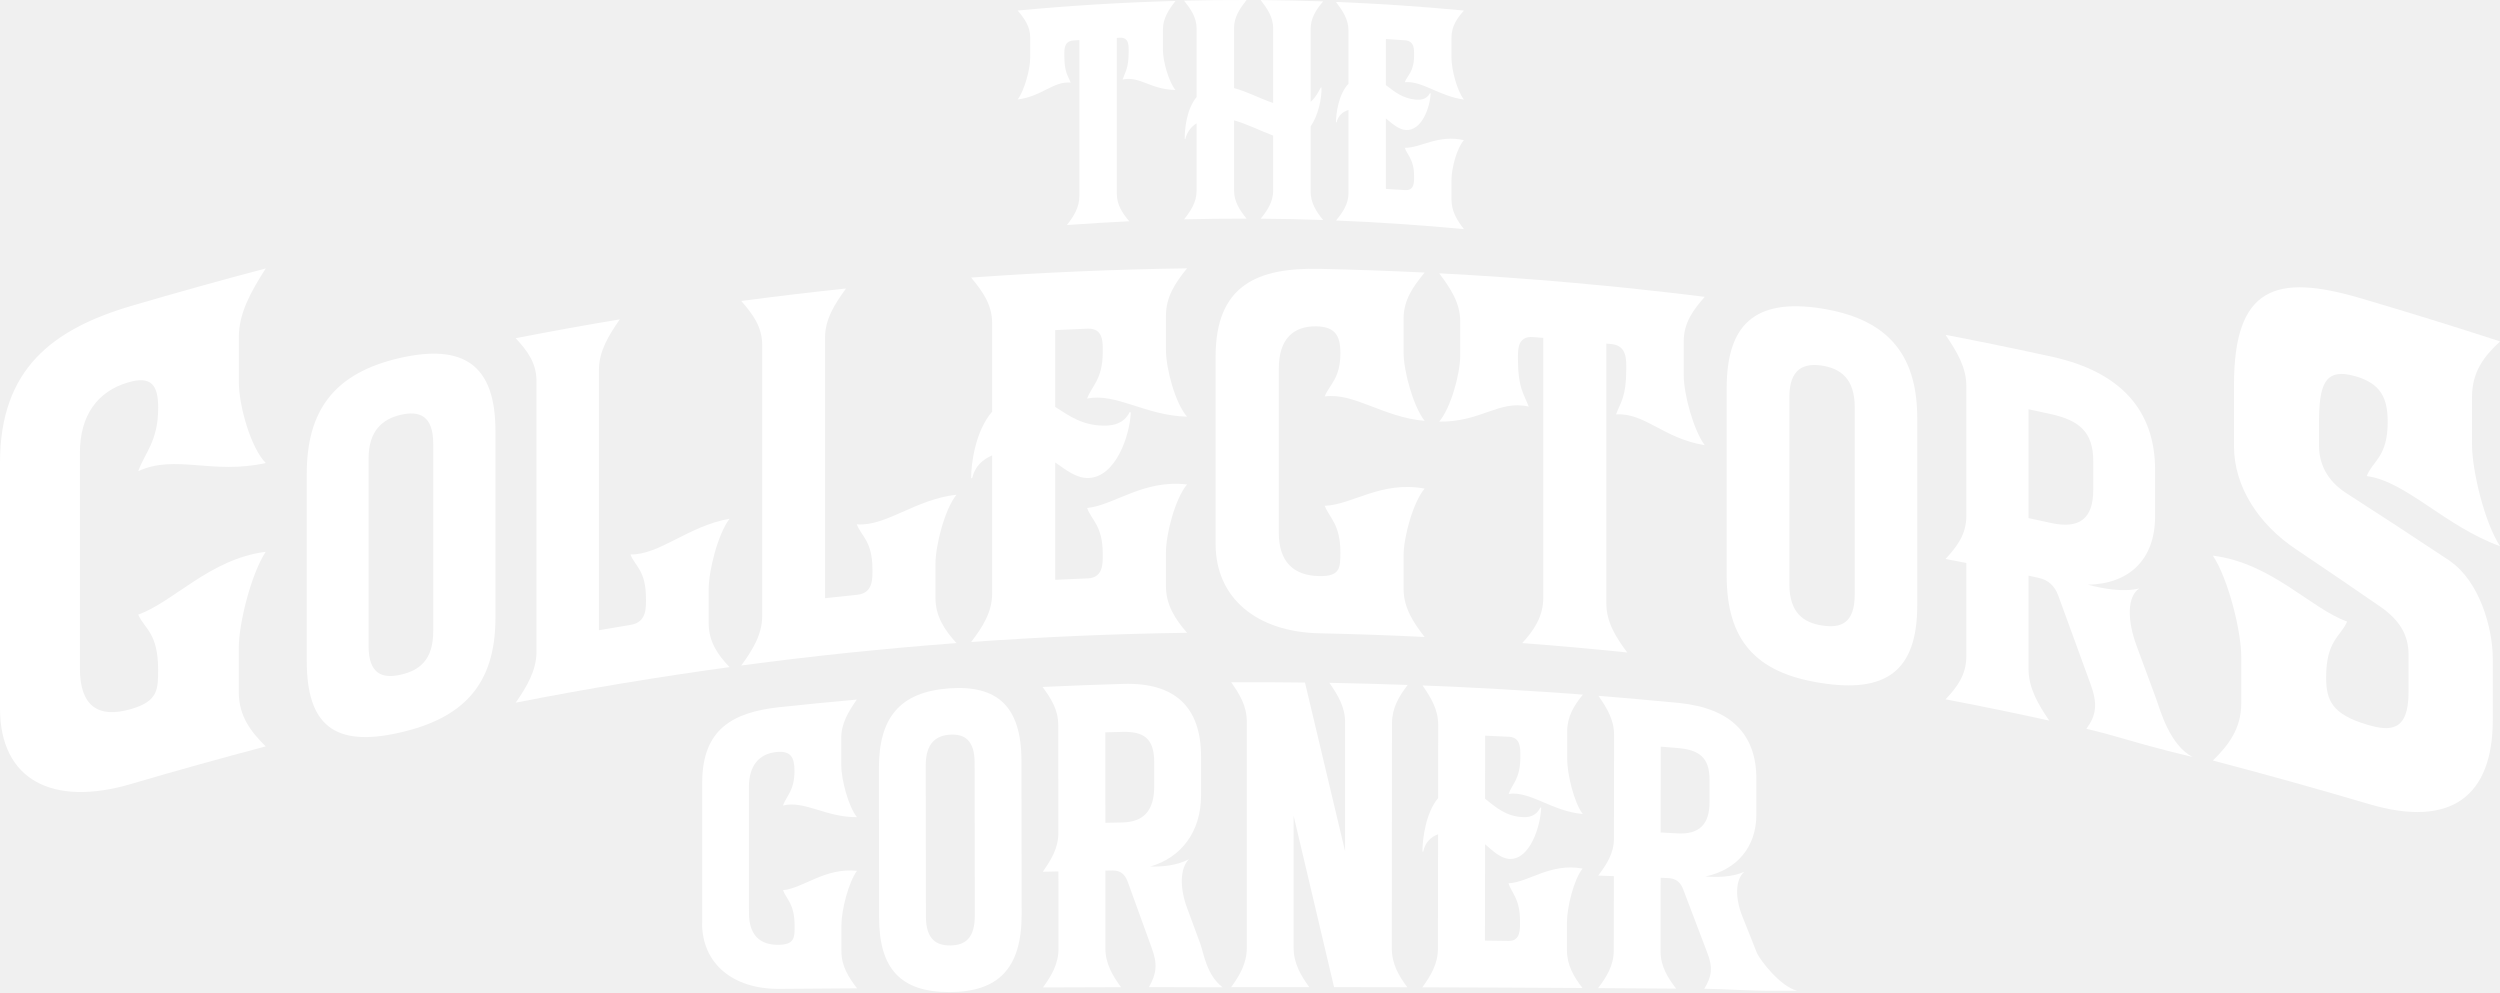
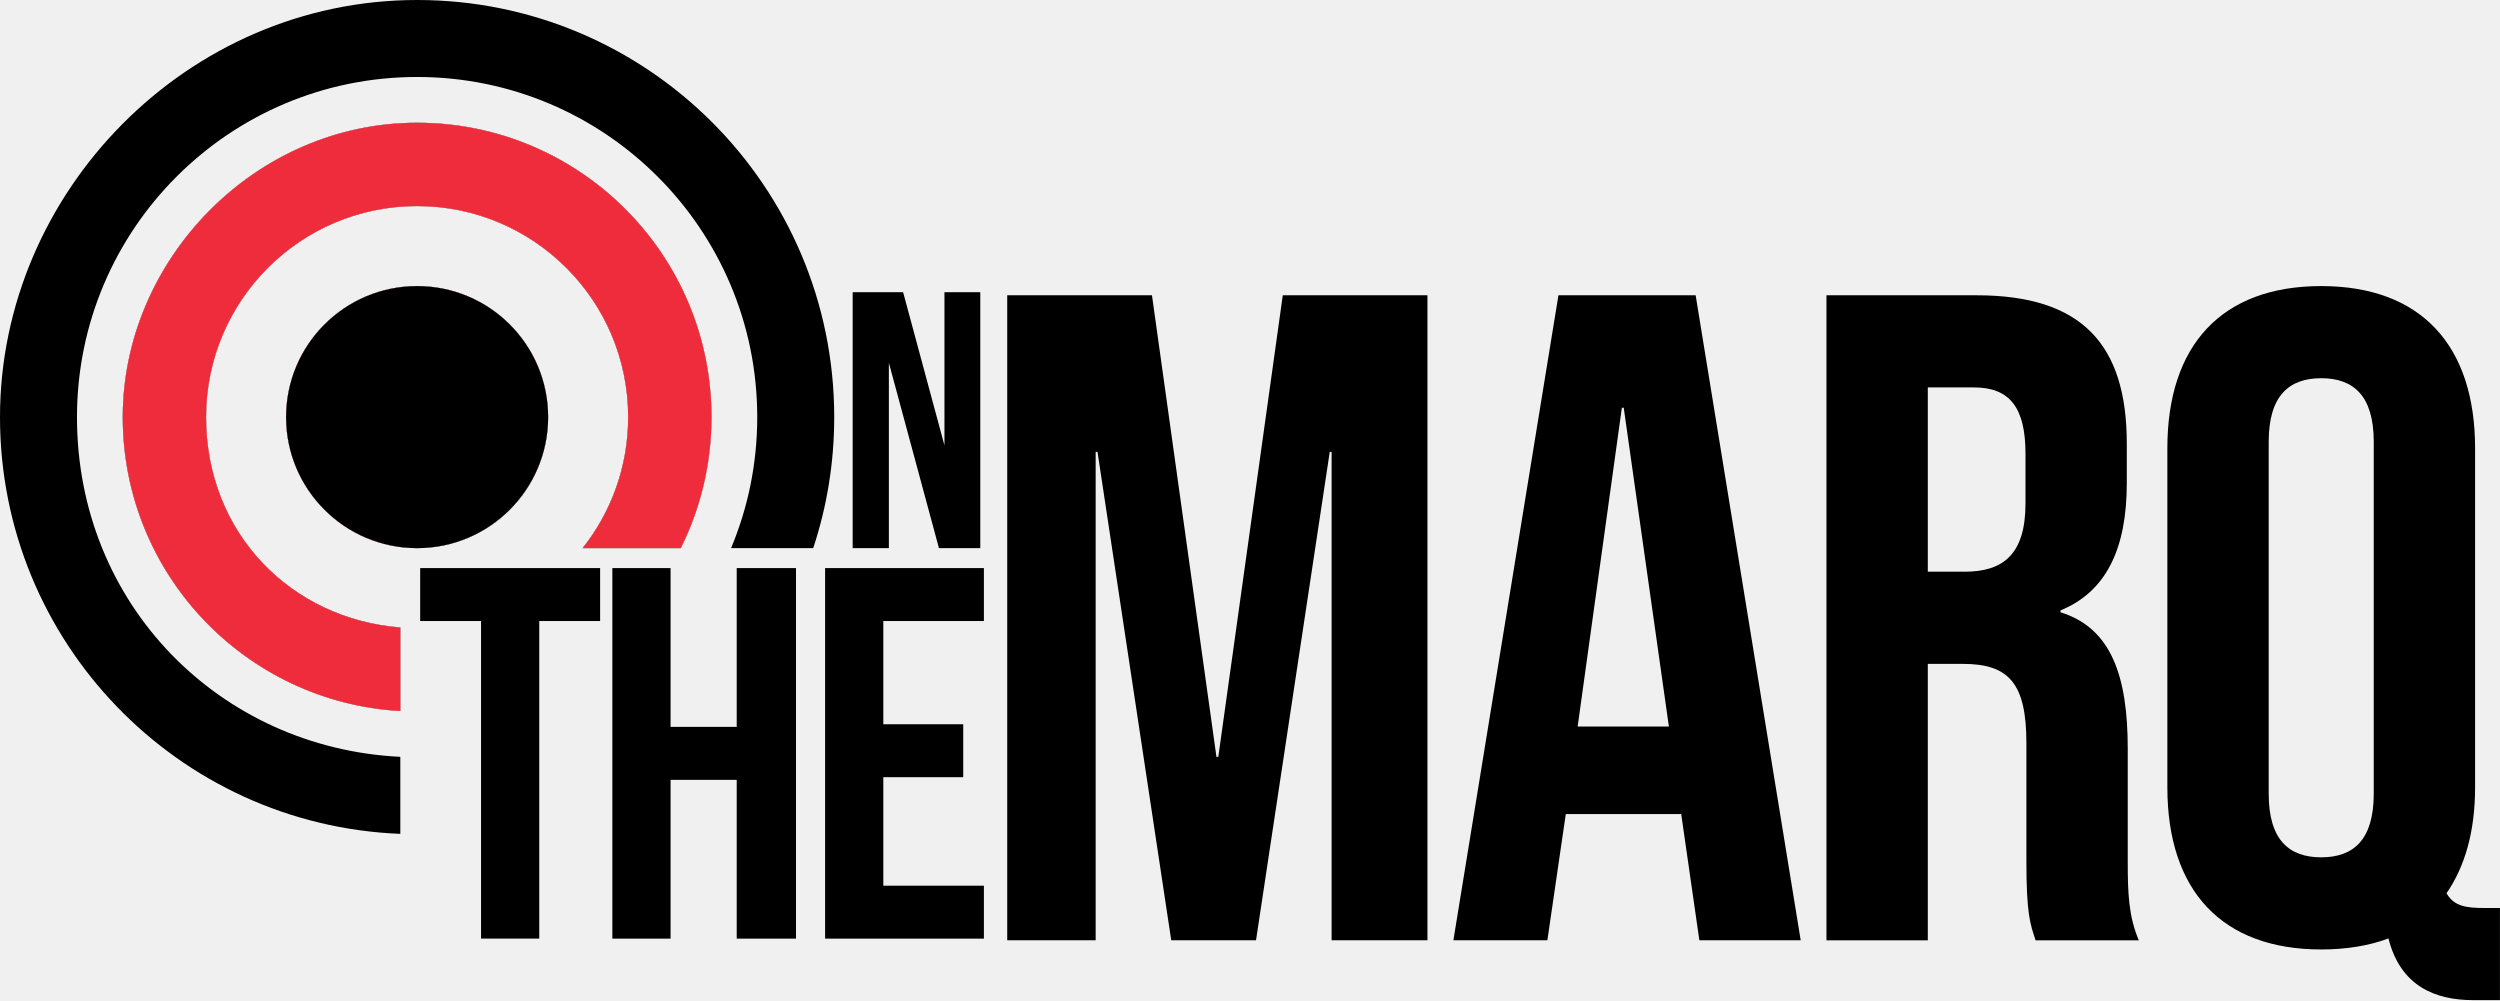
- <svg xmlns="http://www.w3.org/2000/svg" id="Layer_1" viewBox="0 0 398.28 158.06">
+ <svg xmlns="http://www.w3.org/2000/svg" id="Layer_1" data-name="Layer 1" viewBox="0 0 554.05 221.66">
  <defs>
-     <style>.cls-1{fill:#fff;}</style>
+     <style>
+       .cls-1 {
+         fill: #fff;
+       }
+ 
+       .cls-2 {
+         fill: #ef2c3b;
+       }
+     </style>
  </defs>
-   <path class="cls-1" d="M179.91,35.25c-3.32.16-6.63.36-9.94.6,1.12-1.41,1.99-2.84,1.99-4.63V6.38c-.32.02-.65.04-.97.07-1.53.11-1.43,1.53-1.43,2.4,0,2.65.56,3.17,1.02,4.31-2.8-.25-4.53,2.18-8.45,2.69,1.07-1.43,1.99-4.82,1.99-6.61v-3.26c0-1.79-.92-3.03-1.99-4.3,8.36-.79,16.74-1.3,25.13-1.53-1.07,1.41-1.99,2.76-1.99,4.55v3.26c0,1.79.92,5.07,1.99,6.37-3.93-.04-5.66-2.25-8.42-1.66.41-1.19.97-1.78.97-4.43,0-.87.1-2.3-1.38-2.23-.17,0-.34.02-.51.03v24.83c0,1.79.92,3.11,1.99,4.39Z" />
-   <path class="cls-1" d="M198.59,34.83c-3.32,0-6.64.03-9.95.11,1.07-1.35,1.99-2.74,1.99-4.53v-10.76c-.87.53-1.53,1.41-1.79,2.48-.03,0-.07,0-.1,0,0-1.38.2-4.6,1.89-6.67V4.55c0-1.79-.92-3.09-1.99-4.44,3.32-.08,6.64-.12,9.95-.11-1.07,1.37-1.99,2.7-1.99,4.49v9.54c2.04.55,4.19,1.69,6.23,2.38V4.52c0-1.79-.92-3.12-1.99-4.51,3.32.03,6.64.1,9.95.21-1.12,1.34-1.99,2.64-1.99,4.42v11.58c.82-.69,1.28-1.69,1.63-2.29.03,0,.07,0,.1,0,.05,1.79-.51,4.42-1.73,6.22v10.35c0,1.79.87,3.19,1.99,4.55-3.32-.12-6.63-.19-9.95-.21,1.07-1.32,1.99-2.68,1.99-4.47v-8.77c-1.89-.69-4.08-1.82-6.23-2.43v11.17c0,1.79.92,3.16,1.99,4.49Z" />
-   <path class="cls-1" d="M223.85,30.28c1.53.11,1.43-1.38,1.43-2.19,0-2.7-1.07-3.34-1.48-4.54,2.55.03,5.3-2.16,9.42-1.22-1.12,1.22-1.98,4.51-1.98,6.29v3.21c0,1.79.86,3.24,1.98,4.67-6.78-.64-13.58-1.1-20.38-1.37,1.07-1.28,1.99-2.62,1.99-4.4v-13.21c-.87.27-1.63.85-1.89,1.96-.03,0-.07,0-.1,0,0-1.43.41-4.47,1.99-6.14V4.88c0-1.79-.92-3.15-1.99-4.57,6.8.27,13.6.73,20.38,1.37-1.12,1.27-1.98,2.52-1.98,4.31v3.26c0,1.79.86,5.18,1.98,6.61-3.92-.52-6.67-3.03-9.42-2.76.41-1.14,1.48-1.63,1.48-4.28,0-.87.1-2.29-1.43-2.4-1.02-.07-2.04-.14-3.06-.2v7.34c1.32,1,2.65,2.15,4.84,2.32.61.04,1.63.02,2.19-1.05.03.02.07.04.1.06-.1,2.24-1.43,6-3.97,5.82-1.12-.08-2.09-.96-3.16-1.84v11.22c1.02.06,2.04.13,3.06.2Z" />
-   <path class="cls-1" d="M0,112.86v-39.14c0-14.93,8.36-21.28,20.94-24.99,7.11-2.09,14.25-4.08,21.4-5.97-2.31,3.62-4.29,7.06-4.29,10.96v7.14c0,3.9,1.98,10.61,4.29,12.9-8.47,1.91-14.39-1.43-20.31,1.3.98-2.85,3.17-4.71,3.17-10.07,0-3.68-1.1-5.16-4.82-4.06-4.81,1.42-7.65,5.2-7.65,11.22v34.34c0,5.91,2.83,8.04,8.19,6.46,4.27-1.25,4.27-3.14,4.27-6.26,0-5.91-2.19-6.5-3.17-8.78,5.58-1.96,11.39-8.87,20.31-10-2.31,3.51-4.29,11.4-4.29,15.31v7.02c0,3.9,1.98,6.38,4.29,8.67-7.15,1.89-14.29,3.88-21.4,5.97C8.36,128.6,0,124.25,0,112.86Z" />
-   <path class="cls-1" d="M48.87,75.49c0-10.1,4.36-16.05,14.83-18.46,10.05-2.28,15.23.99,15.23,11.6v29.84c0,10.64-5.18,15.95-15.23,18.24-10.47,2.41-14.82-1.24-14.83-11.37v-29.84ZM69.02,100.55v-29.84c0-4.5-2.2-5.3-5.15-4.63-2.87.66-5.15,2.47-5.15,6.98v29.84c0,4.59,2.28,5.24,5.15,4.58,2.96-.68,5.15-2.34,5.15-6.93Z" />
-   <path class="cls-1" d="M95.41,100.4c1.7-.29,3.41-.58,5.11-.86,2.56-.42,2.39-2.85,2.39-4.21,0-4.51-1.79-5.15-2.47-7,4.6.1,9.21-4.53,15.79-5.69-1.88,2.47-3.33,8.29-3.33,11.26,0,1.79,0,3.57,0,5.36,0,2.98,1.45,5.06,3.33,7.02-11.4,1.56-22.76,3.44-34.07,5.66,1.78-2.56,3.31-5.14,3.31-8.12v-43.1c0-2.97-1.53-4.9-3.31-6.84,5.52-1.08,11.04-2.08,16.58-3-1.79,2.59-3.32,5.07-3.32,8.04v41.48Z" />
-   <path class="cls-1" d="M131.45,95.3c1.71-.19,3.43-.37,5.14-.55,2.57-.26,2.4-2.7,2.4-4.07,0-4.51-1.8-5.26-2.49-7.15,4.63.38,9.26-3.97,15.88-4.72-1.89,2.35-3.35,8.08-3.35,11.06v5.36c0,2.98,1.46,5.15,3.35,7.22-11.45.86-22.89,2.05-34.29,3.57,1.8-2.45,3.34-4.94,3.34-7.92v-43.1c0-2.98-1.54-4.99-3.34-7.05,5.56-.74,11.12-1.4,16.69-1.99-1.8,2.48-3.34,4.87-3.34,7.84v41.48Z" />
-   <path class="cls-1" d="M173.27,92.15c2.58-.1,2.41-2.56,2.41-3.92,0-4.5-1.81-5.37-2.49-7.3,4.3-.43,8.95-4.58,15.92-3.75-1.89,2.24-3.36,7.88-3.36,10.85v5.36c0,2.97,1.46,5.24,3.36,7.42-11.48.16-22.95.65-34.4,1.47,1.8-2.34,3.35-4.74,3.35-7.71v-22.02c-1.46.61-2.75,1.72-3.18,3.62-.06,0-.11,0-.17.01,0-2.38.69-7.53,3.35-10.6v-14.11c0-2.97-1.55-5.08-3.35-7.25,11.45-.82,22.93-1.31,34.4-1.47-1.89,2.32-3.36,4.56-3.36,7.54v5.44c0,2.98,1.46,8.47,3.36,10.65-6.63-.16-11.28-3.83-15.92-2.88.69-1.98,2.49-2.99,2.49-7.41,0-1.44.17-3.83-2.41-3.73-1.72.07-3.44.15-5.16.23v12.24c2.24,1.42,4.47,3.1,8.17,2.97,1.03-.04,2.75-.26,3.7-2.16.06.03.11.05.17.08-.17,3.75-2.41,10.26-6.71,10.43-1.89.08-3.53-1.21-5.33-2.48v18.7c1.72-.08,3.44-.16,5.16-.23Z" />
-   <path class="cls-1" d="M193.66,86.66v-29.84c0-11.38,6.63-14.19,16.52-13.99,5.59.12,11.19.32,16.78.59-1.81,2.21-3.35,4.35-3.35,7.32v5.44c0,2.98,1.55,8.57,3.35,10.87-6.62-.58-11.27-4.54-15.92-3.89.77-1.94,2.5-2.83,2.5-6.91,0-2.8-.86-4.19-3.79-4.26-3.79-.08-6.02,2.12-6.02,6.71v26.18c0,4.51,2.24,6.82,6.45,6.9,3.36.07,3.35-1.36,3.36-3.74,0-4.51-1.72-5.49-2.5-7.46,4.39-.15,8.95-4.02,15.92-2.74-1.81,2.12-3.35,7.67-3.35,10.64v5.36c0,2.97,1.55,5.34,3.35,7.64-5.59-.28-11.18-.47-16.78-.59-9.9-.21-16.52-5.55-16.52-14.23Z" />
-   <path class="cls-1" d="M259.24,103.95c-5.57-.58-11.15-1.08-16.73-1.5,1.89-2.07,3.35-4.24,3.35-7.22v-41.4c-.54-.04-1.09-.09-1.63-.13-2.58-.2-2.4,2.2-2.4,3.64,0,4.42.95,5.43,1.72,7.44-4.72-1.12-7.64,2.49-14.27,2.39,1.81-2.11,3.35-7.55,3.35-10.52v-5.44c0-2.97-1.55-5.28-3.35-7.67,14.13.75,28.24,2,42.3,3.75-1.8,2.07-3.34,4.1-3.34,7.07v5.44c0,2.97,1.54,8.68,3.34,11.12-6.59-1.06-9.51-5.19-14.13-4.9.69-1.89,1.63-2.72,1.63-7.14,0-1.44.17-3.81-2.31-4.06-.29-.03-.57-.06-.86-.08,0,13.8,0,27.6,0,41.4,0,2.98,1.54,5.42,3.34,7.82Z" />
-   <path class="cls-1" d="M275.08,61.85c0-10.1,4.45-14.35,15.03-12.72,10.15,1.6,15.33,6.86,15.33,17.48v29.84c0,10.64-5.18,13.96-15.33,12.36-10.58-1.63-15.03-6.98-15.03-17.12v-29.84ZM295.48,94.71v-29.84c0-4.5-2.21-6.15-5.2-6.62-2.9-.45-5.21.48-5.21,4.99v29.84c0,4.59,2.3,6.12,5.21,6.57,2.99.47,5.2-.35,5.2-4.94Z" />
-   <path class="cls-1" d="M323.17,91.72v14.88c0,2.98,1.52,5.6,3.3,8.2-5.5-1.21-11-2.34-16.52-3.39,1.78-1.87,3.31-3.86,3.31-6.84v-14.88c-1.1-.22-2.21-.43-3.31-.64,1.78-1.95,3.31-3.86,3.31-6.84v-20.74c0-2.98-1.53-5.48-3.31-8.12,5.72,1.09,11.42,2.27,17.11,3.52,10.9,2.43,16.27,8.62,16.27,17.95,0,2.49,0,4.99,0,7.48,0,6.89-4.2,10.74-10.7,10.85,2.28.61,5.65,1.24,8.18.59-1.94,1.31-1.94,5.05-.42,9.16,1.04,2.81,2.08,5.61,3.11,8.42.7,1.98,2.19,7.38,5.79,9.27-1.58-.39-2.75-.66-4.01-.99-6.72-1.73-8.26-2.41-12.9-3.49,1.6-2.18,1.86-3.99.59-7.34-1.69-4.64-3.38-9.28-5.07-13.9-.59-1.58-1.61-2.48-3.13-2.81-.54-.12-1.07-.23-1.61-.35ZM326.72,83.31c4.57,1.01,6.76-.68,6.76-5.27v-4.59c0-4.59-2.19-6.47-6.76-7.48-1.18-.26-2.37-.52-3.55-.77v17.34c1.18.25,2.37.51,3.55.77Z" />
-   <path class="cls-1" d="M390.37,89.43c4.59,3.2,6.76,10.49,6.76,15.54v9.74c0,12-6.51,17.31-19.75,13.38-8.25-2.44-16.54-4.75-24.84-6.93,2.44-2.41,4.52-5.02,4.52-9.13v-7.4c0-4.11-2.08-12.42-4.52-16.11,9.39,1.18,15.62,8.47,21.39,10.5-1.04,2.4-3.35,3.02-3.35,8.89,0,3.64.93,5.89,6.57,7.55,3.57,1.05,6.56,1.15,6.56-5.19v-5.99c0-3.17-1.49-5.51-4.37-7.54-4.49-3.1-8.99-6.17-13.49-9.19-6.12-4.06-9.95-10.12-9.95-16.46,0-3.25,0-6.5,0-9.74,0-15.72,6.73-17.76,19.99-13.89,7.49,2.2,14.95,4.51,22.4,6.93-2.52,2.35-4.47,4.79-4.47,8.89v7.51c0,4.11,1.95,12.36,4.47,16.23-8.81-3.21-15.02-10.38-21.24-11.17.92-2.43,3.34-3,3.34-8.63,0-3.87-1.15-6.1-5.07-7.26-5.07-1.48-5.88,1.36-5.88,7.69v3.29c0,3.05,1.38,5.68,4.27,7.57,5.57,3.58,11.13,7.22,16.68,10.91Z" />
-   <path class="cls-1" d="M111.87,147.07v-22.39c0-8.52,4.89-11.2,12.21-12.01,4.14-.44,8.28-.85,12.42-1.22-1.34,1.94-2.48,3.78-2.48,6.13,0,1.43,0,2.86,0,4.29,0,2.34,1.15,6.63,2.5,8.31-4.91.06-8.35-2.7-11.79-1.85.57-1.55,1.85-2.38,1.84-5.55,0-2.18-.64-3.18-2.81-2.98-2.8.26-4.45,2.12-4.45,5.62,0,6.67,0,13.35.01,20.02,0,3.44,1.66,5.15,4.79,5.08,2.49-.06,2.49-1.18,2.48-3.03,0-3.5-1.28-4.18-1.85-5.67,3.25-.32,6.63-3.61,11.79-3.09-1.34,1.81-2.48,6.27-2.48,8.62,0,1.41,0,2.82,0,4.22,0,2.35,1.15,4.14,2.49,5.88-4.15.03-8.29.06-12.44.09-7.34.03-12.25-4.01-12.25-10.48Z" />
-   <path class="cls-1" d="M140.02,122.39c0-8.04,3.3-12.15,11.21-12.73,7.59-.53,11.49,2.79,11.5,11.53,0,8.17.02,16.35.03,24.52,0,8.74-3.88,12.32-11.47,12.34-7.91.02-11.23-3.83-11.24-11.88-.01-7.93-.02-15.86-.03-23.79ZM155.3,145.85c-.01-8.11-.02-16.21-.03-24.32,0-3.67-1.67-4.62-3.9-4.49-2.17.13-3.89,1.27-3.89,4.9.01,8.02.02,16.05.03,24.07,0,3.7,1.73,4.64,3.9,4.61,2.23-.03,3.89-1.02,3.89-4.76Z" />
-   <path class="cls-1" d="M176.1,138.7c0,4.12,0,8.24,0,12.36,0,2.47,1.15,4.37,2.49,6.21-4.15,0-8.29.02-12.44.04,1.34-1.83,2.49-3.73,2.48-6.19,0-4.1,0-8.19-.01-12.29-.83.02-1.66.03-2.49.05,1.34-1.92,2.49-3.77,2.48-6.23,0-5.71-.01-11.43-.02-17.14,0-2.46-1.15-4.24-2.5-6.07,4.3-.2,8.6-.36,12.91-.49,8.24-.23,12.34,3.74,12.34,11.56,0,2.08,0,4.17,0,6.25,0,5.76-3.19,9.9-8.11,11.29,1.72.05,4.28-.11,6.19-1.19-1.47,1.5-1.47,4.63-.32,7.74.79,2.13.95,2.55,2.13,5.77.56,1.58.99,4.94,3.53,6.91-1.24,0-2.34,0-3.3,0-5.1,0-4.91-.03-8.42-.02,1.21-2.13,1.4-3.69.44-6.24-1.28-3.54-2.56-7.07-3.84-10.6-.45-1.2-1.21-1.75-2.36-1.74-.4,0-.81.01-1.21.02ZM178.77,131.03c3.45-.06,5.11-1.92,5.11-5.75,0-1.28,0-2.55,0-3.83,0-3.83-1.66-4.94-5.11-4.85-.89.02-1.79.05-2.68.07,0,4.8,0,9.6.01,14.41.89-.02,1.79-.03,2.68-.05Z" />
-   <path class="cls-1" d="M211.8,108.78c4.15.08,8.31.19,12.46.34-1.41,1.85-2.49,3.66-2.5,6.13,0,11.94-.02,23.88-.03,35.81,0,2.47,1.08,4.38,2.48,6.22-3.89-.01-7.78-.02-11.68-.02-2.14-9.09-4.29-18.19-6.44-27.3,0,7.01,0,14.03,0,21.04,0,2.49,1.15,4.41,2.49,6.26-4.15,0-8.29,0-12.44,0,1.34-1.85,2.49-3.77,2.49-6.26,0-12.02,0-24.04,0-36.06,0-2.49-1.15-4.34-2.49-6.25,3.92-.02,7.84,0,11.76.05,2.13,8.96,4.25,17.91,6.38,26.84,0-6.83,0-13.66.01-20.49,0-2.48-1.15-4.35-2.49-6.29Z" />
-   <path class="cls-1" d="M240.37,149.9c1.91.03,1.79-1.99,1.79-3.1,0-3.67-1.33-4.47-1.84-6.08,3.19-.14,6.64-3.29,11.81-2.35-1.41,1.73-2.5,6.23-2.5,8.64,0,1.44,0,2.88,0,4.33,0,2.4,1.08,4.27,2.48,6.06-8.51-.05-17.01-.09-25.52-.11,1.34-1.83,2.49-3.72,2.49-6.18,0-6.07.01-12.13.02-18.2-1.09.4-2.04,1.22-2.36,2.76-.04,0-.09,0-.13,0,0-1.97.52-6.19,2.5-8.52,0-3.89,0-7.78.01-11.66,0-2.46-1.14-4.33-2.49-6.29,8.52.33,17.03.82,25.54,1.46-1.41,1.74-2.49,3.46-2.5,5.86,0,1.46,0,2.93,0,4.39,0,2.4,1.08,6.92,2.48,8.77-4.91-.43-8.35-3.69-11.8-3.2.51-1.58,1.85-2.28,1.86-5.89,0-1.18.13-3.11-1.78-3.21-1.28-.06-2.55-.13-3.83-.18,0,3.35,0,6.7-.01,10.05,1.66,1.31,3.32,2.83,6.06,2.93.77.03,2.04-.06,2.75-1.55.04.03.09.05.13.07-.13,3.03-1.8,8.22-4.99,8.14-1.4-.04-2.61-1.18-3.95-2.34,0,5.12-.01,10.23-.02,15.35,1.28.01,2.55.03,3.83.05Z" />
-   <path class="cls-1" d="M264.56,139.86c0,3.91,0,7.82-.01,11.73,0,2.35,1.14,4.17,2.48,5.91-4.15-.03-8.29-.06-12.44-.08,1.34-1.76,2.49-3.58,2.5-5.96,0-3.96,0-7.92.02-11.88-.83-.03-1.66-.06-2.49-.09,1.34-1.8,2.49-3.51,2.5-5.89,0-5.52.01-11.04.02-16.56,0-2.38-1.14-4.23-2.48-6.18,4.29.34,8.59.72,12.87,1.14,8.21.83,12.28,4.97,12.28,12.07,0,1.9,0,3.8,0,5.71,0,5.24-3.19,8.81-8.1,9.85,1.72.15,4.27.13,6.18-.75-1.47,1.29-1.47,4.18-.32,7.09.79,1.98,1.57,3.96,2.36,5.92.48,1.02,3.63,5.26,6.38,5.95-1.18,0-2.17,0-3.13,0-5.1.02-8.16-.28-11.67-.32,1.21-1.97,1.41-3.41.45-5.81-1.27-3.33-2.54-6.68-3.82-10.06-.44-1.15-1.21-1.71-2.36-1.76-.4-.02-.81-.03-1.21-.05ZM267.25,132.77c3.44.19,5.1-1.42,5.1-4.98,0-1.19,0-2.37,0-3.56,0-3.56-1.65-4.77-5.09-5.06-.89-.07-1.78-.15-2.68-.22,0,4.56-.01,9.11-.02,13.67.89.05,1.78.1,2.68.15Z" />
+   <g>
+     <path d="M223.24,65.44h32.06l14.29,102.3h.41l14.29-102.3h32.06v142.94h-21.24v-108.23h-.41l-16.34,108.23h-18.79l-16.34-108.23h-.41v108.23h-19.6V65.44Z" />
+     <path d="M345.36,65.44h30.43l23.28,142.94h-22.46l-4.08-28.38v.41h-25.52l-4.08,27.97h-20.83l23.28-142.94ZM369.86,161.01l-10.01-70.65h-.41l-9.8,70.65h20.22Z" />
+     <path d="M404.78,65.44h33.28c23.28,0,33.28,10.82,33.28,32.88v8.78c0,14.7-4.7,24.1-14.7,28.18v.41c11.23,3.47,14.91,14.09,14.91,30.22v25.12c0,6.94.2,12.05,2.45,17.36h-22.87c-1.23-3.68-2.04-5.92-2.04-17.56v-26.14c0-13.27-3.88-17.56-14.09-17.56h-7.76v61.26h-22.46V65.44ZM435.41,126.7c8.37,0,13.48-3.68,13.48-15.11v-11.03c0-10.21-3.47-14.7-11.44-14.7h-10.21v40.84h8.17Z" />
+     <path d="M529.34,207.97c-4.29,1.63-9.39,2.45-14.91,2.45-22.05,0-34.1-13.07-34.1-35.94v-75.14c0-22.87,12.05-35.94,34.1-35.94s34.1,13.07,34.1,35.94v75.14c0,9.8-2.25,17.56-6.33,23.48,1.63,2.86,4.29,3.27,8.37,3.27h3.47v20.42h-5.92c-8.37,0-16.13-3.06-18.79-13.68ZM526.07,175.91v-78c0-10.21-4.49-14.09-11.64-14.09s-11.64,3.88-11.64,14.09v78c0,10.21,4.49,14.09,11.64,14.09s11.64-3.88,11.64-14.09Z" />
+   </g>
+   <path d="M121.48,92.44c0,16.03-13.01,29.04-29.04,29.04s-29.04-13.01-29.04-29.04,13-29.04,29.04-29.04,29.04,13,29.04,29.04Z" />
+   <path d="M157.68,92.44c0,10.44-2.45,20.3-6.81,29.04h-21.76c6.33-7.98,10.1-18.06,10.1-29.04,0-25.83-20.94-46.77-46.77-46.77s-46.77,20.94-46.77,46.77,18.96,44.73,43.05,46.62v18.52c-34.3-1.93-61.52-30.36-61.52-65.14S56.41,27.2,92.44,27.2s65.24,29.21,65.24,65.24Z" />
+   <path d="M184.88,92.44c0,10.14-1.63,19.91-4.66,29.04h-18.2c3.74-8.93,5.8-18.74,5.8-29.04,0-41.63-33.75-75.38-75.38-75.38S17.06,50.81,17.06,92.44s31.76,73.35,71.66,75.29v17.07C39.4,182.85,0,142.24,0,92.44S41.39,0,92.44,0s92.44,41.39,92.44,92.44Z" />
+   <path class="cls-1" d="M121.48,92.44c0,16.03-13.01,29.04-29.04,29.04s-29.04-13.01-29.04-29.04,13-29.04,29.04-29.04,29.04,13,29.04,29.04Z" />
+   <path class="cls-1" d="M157.68,92.44c0,10.44-2.45,20.3-6.81,29.04h-21.76c6.33-7.98,10.1-18.06,10.1-29.04,0-25.83-20.94-46.77-46.77-46.77s-46.77,20.94-46.77,46.77,18.96,44.73,43.05,46.62v18.52c-34.3-1.93-61.52-30.36-61.52-65.14S56.41,27.2,92.44,27.2s65.24,29.21,65.24,65.24Z" />
+   <path class="cls-2" d="M121.48,92.44c0,16.03-13.01,29.04-29.04,29.04s-29.04-13.01-29.04-29.04,13-29.04,29.04-29.04,29.04,13,29.04,29.04Z" />
+   <path class="cls-2" d="M157.68,92.44c0,10.44-2.45,20.3-6.81,29.04h-21.76c6.33-7.98,10.1-18.06,10.1-29.04,0-25.83-20.94-46.77-46.77-46.77s-46.77,20.94-46.77,46.77,18.96,44.73,43.05,46.62v18.52c-34.3-1.93-61.52-30.36-61.52-65.14S56.41,27.2,92.44,27.2s65.24,29.21,65.24,65.24Z" />
+   <path class="cls-1" d="M121.48,92.44c0,16.03-13.01,29.04-29.04,29.04s-29.04-13.01-29.04-29.04,13-29.04,29.04-29.04,29.04,13,29.04,29.04Z" />
+   <path d="M121.48,92.44c0,16.03-13.01,29.04-29.04,29.04s-29.04-13.01-29.04-29.04,13-29.04,29.04-29.04,29.04,13,29.04,29.04Z" />
+   <g>
+     <path d="M93.12,125.9h39.88v11.73h-13.49v70.38h-12.9v-70.38h-13.49v-11.73Z" />
+     <path d="M148.61,208.02h-12.9v-82.12h12.9v35.19h14.66v-35.19h13.14v82.12h-13.14v-35.19h-14.66v35.19Z" />
+     <path d="M195.76,160.51h17.71v11.73h-17.71v24.05h22.29v11.73h-35.19v-82.12h35.19v11.73h-22.29v22.87Z" />
+   </g>
+   <path d="M196.99,80.4v41.08h-8.02v-56.72h11.18l9.16,33.95v-33.95h7.94v56.72h-9.16l-11.1-41.08Z" />
</svg>
